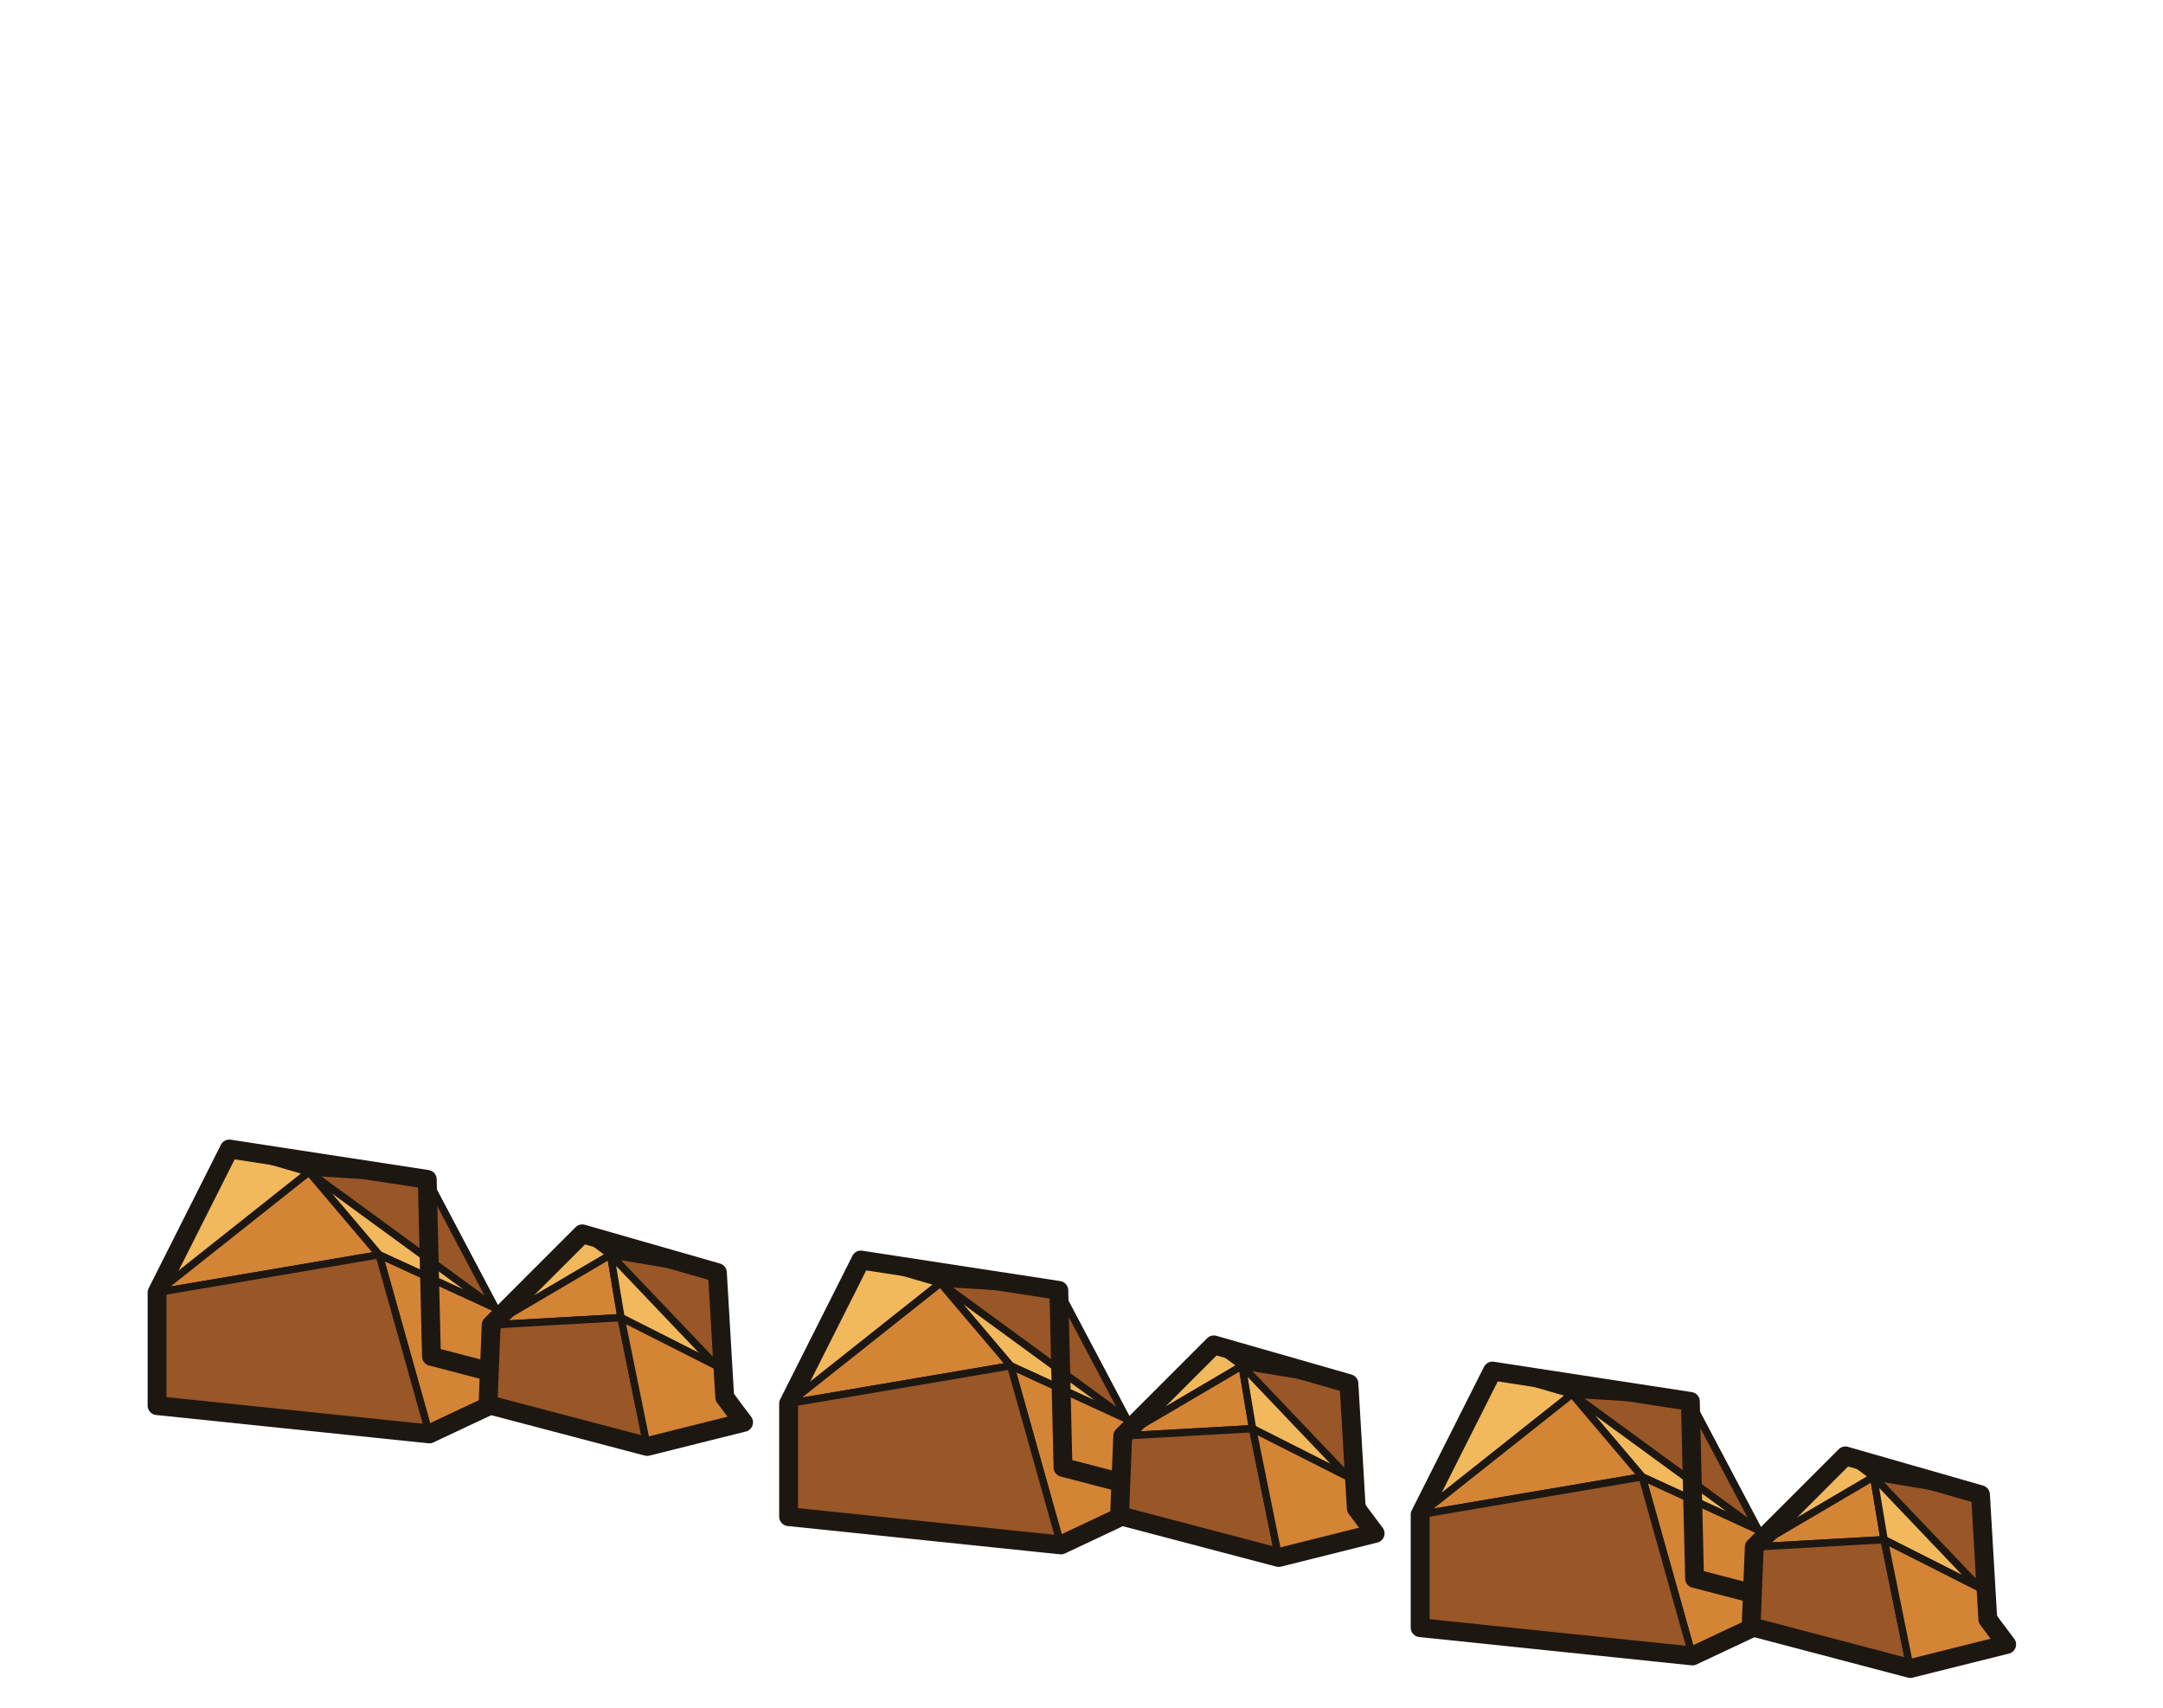
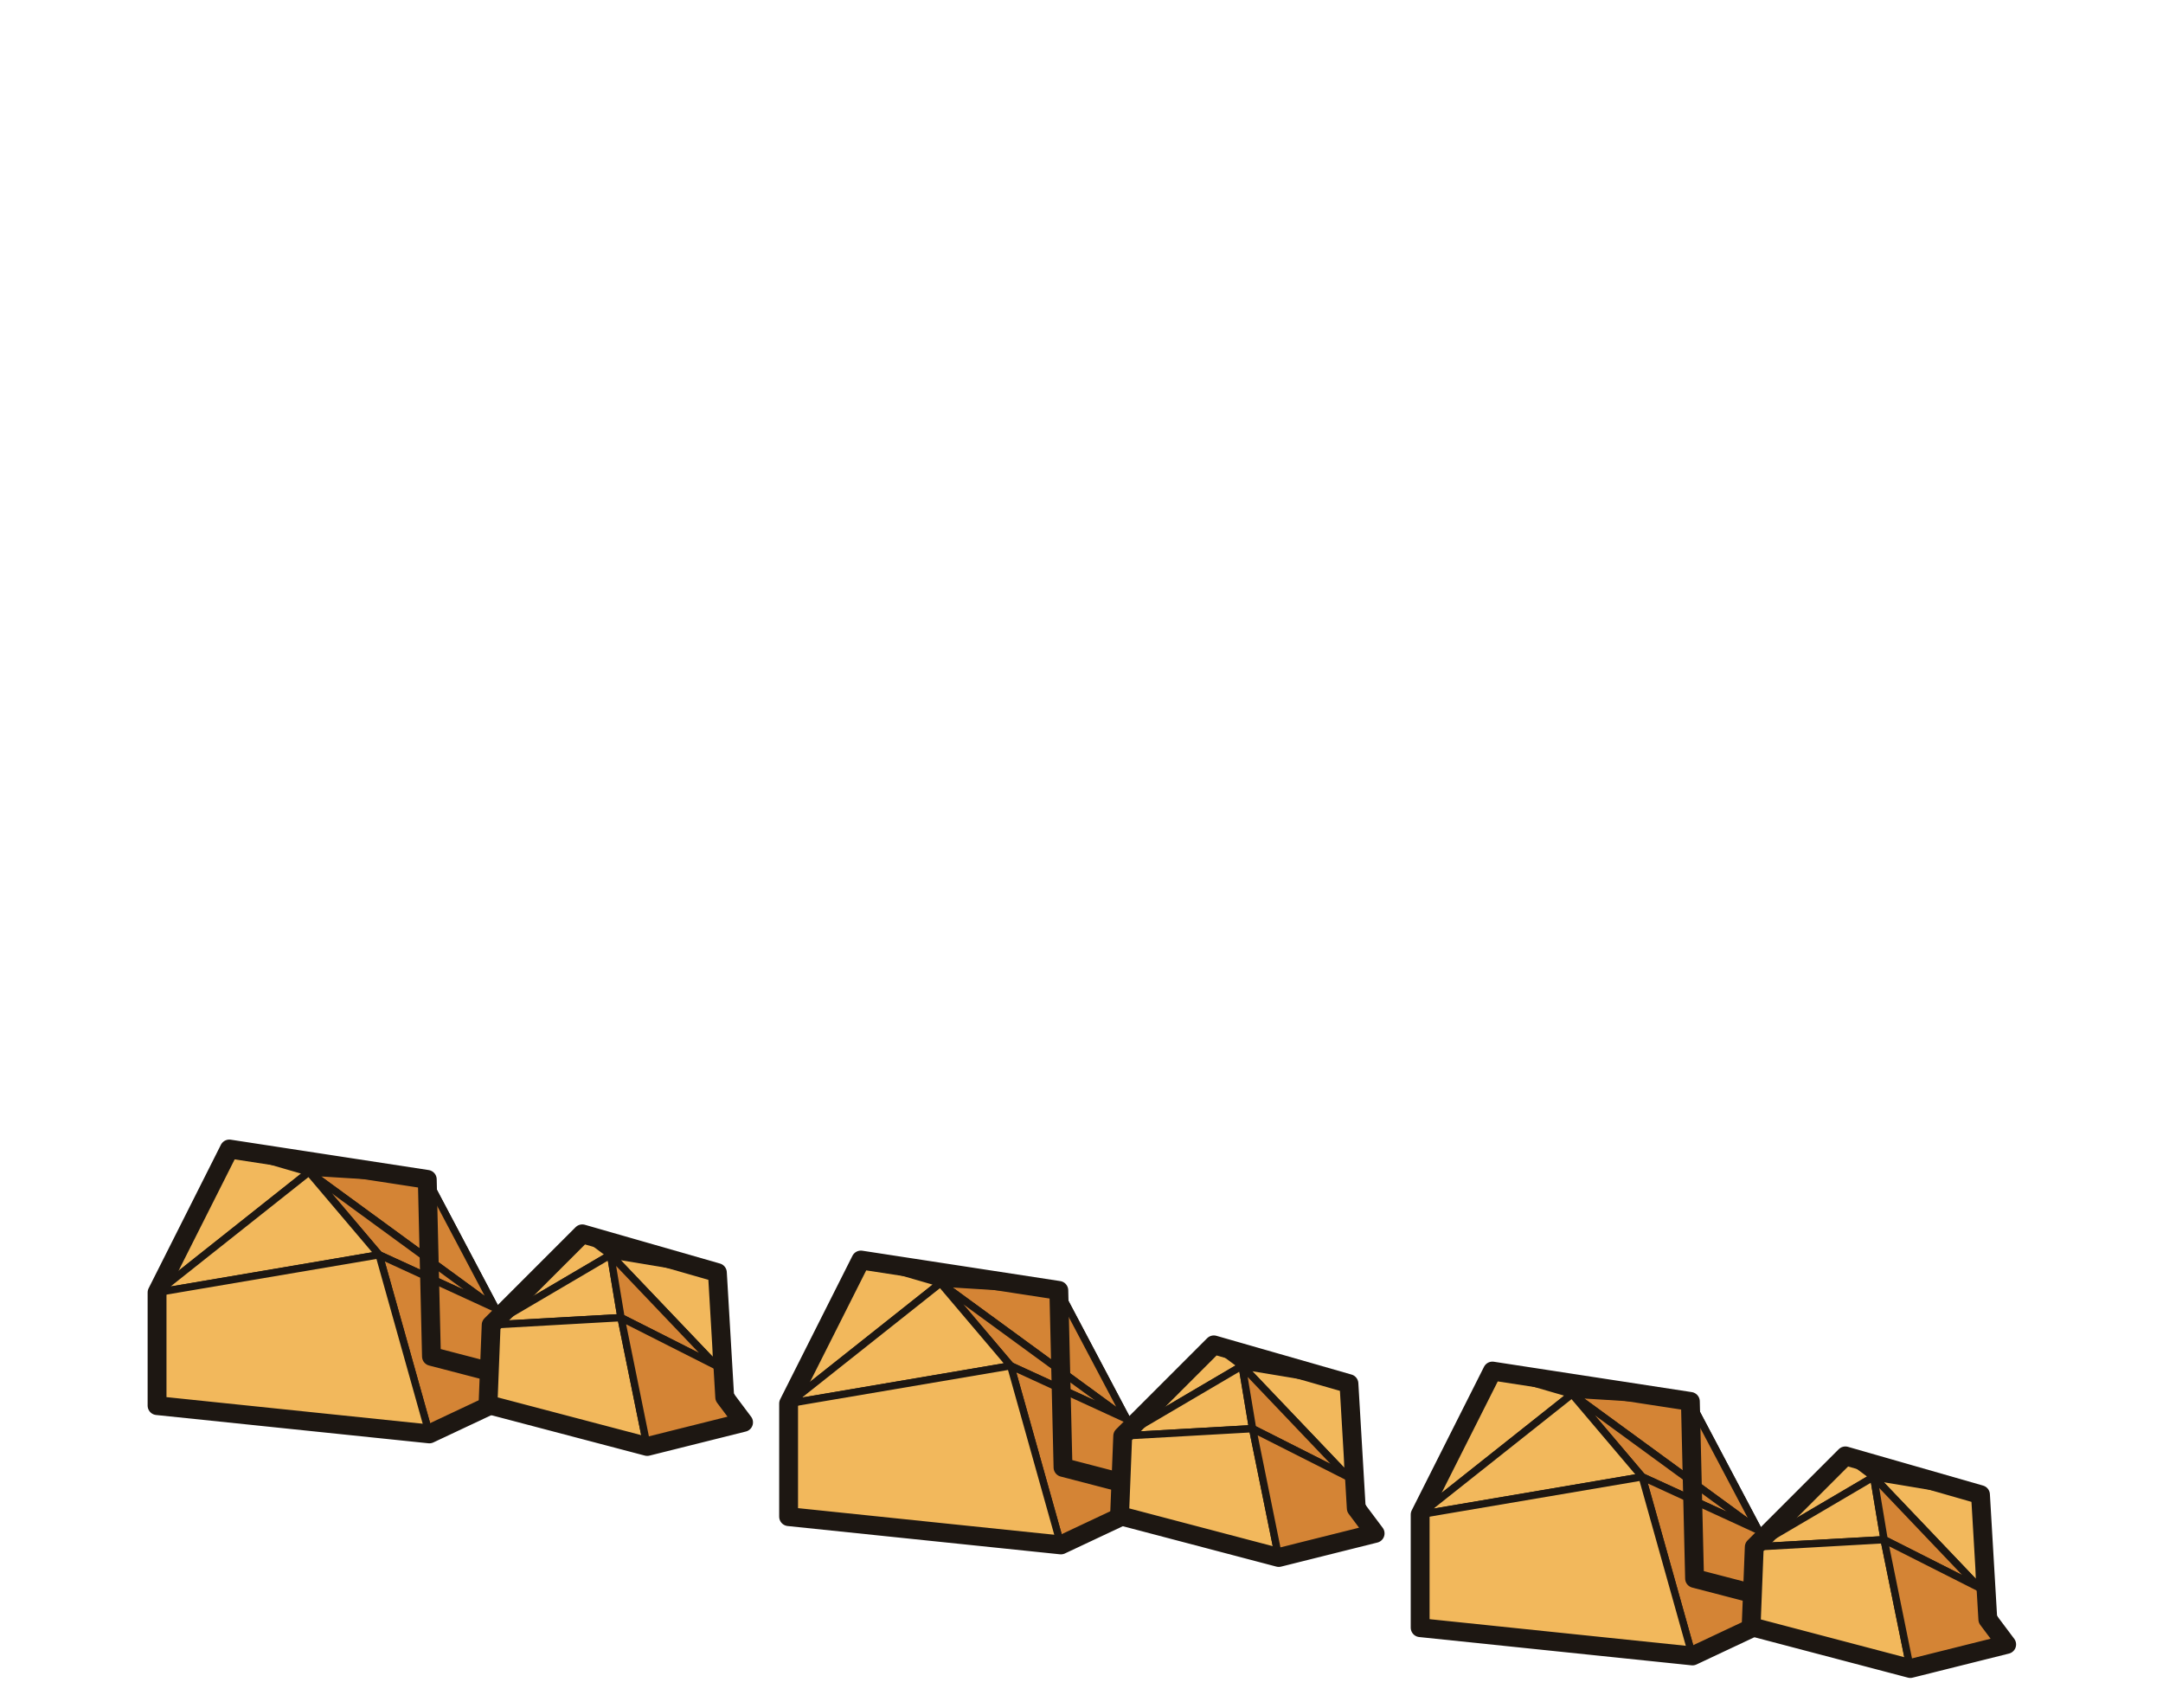
<svg xmlns="http://www.w3.org/2000/svg" width="38" height="30" viewBox="0 0 38 30">
  <defs>
    <g id="unit">
      <g stroke-linejoin="round" stroke-linecap="round">
-         <path d="M29.8,37.3L36.3,49.6L40.2,56.8L30.2,54.2Z" fill="#f2b85c" stroke="#1d1712" stroke-width=".7" />
-         <path d="M18.5,36.6L29.8,37.3L10.9,34.4Z" fill="#d48435" stroke="#1d1712" stroke-width=".7" />
-         <path d="M18.5,36.6L36.3,49.6L29.8,37.3Z" fill="#995626" stroke="#1d1712" stroke-width=".7" />
+         <path d="M29.8,37.3L36.3,49.6L40.2,56.8L30.2,54.2Z" fill="#995626" stroke="#1d1712" stroke-width=".7" />
+         <path d="M18.5,36.6L29.8,37.3L10.9,34.4Z" fill="#f2b85c" stroke="#1d1712" stroke-width=".7" />
+         <path d="M18.5,36.6L36.3,49.6L29.8,37.3Z" fill="#d48435" stroke="#1d1712" stroke-width=".7" />
        <path d="M18.5,36.6L10.9,34.4L4.0,48.1Z" fill="#f2b85c" stroke="#1d1712" stroke-width=".7" />
-         <path d="M18.5,36.6L25.2,44.5L36.3,49.6Z" fill="#f2b85c" stroke="#1d1712" stroke-width=".7" />
+         <path d="M18.5,36.6L25.2,44.5L36.3,49.6Z" fill="#d48435" stroke="#1d1712" stroke-width=".7" />
        <path d="M36.3,49.6L25.2,44.5L30.0,61.6L40.2,56.8Z" fill="#d48435" stroke="#1d1712" stroke-width=".7" />
-         <path d="M18.5,36.6L4.0,48.1L25.2,44.5Z" fill="#d48435" stroke="#1d1712" stroke-width=".7" />
-         <path d="M25.2,44.5L4.0,48.1L4.0,58.9L30.0,61.6Z" fill="#995626" stroke="#1d1712" stroke-width=".7" />
+         <path d="M18.5,36.6L4.0,48.1L25.2,44.5Z" fill="#f2b85c" stroke="#1d1712" stroke-width=".7" />
+         <path d="M25.2,44.5L4.0,48.1L4.0,58.9L30.0,61.6Z" fill="#f2b85c" stroke="#1d1712" stroke-width=".7" />
        <path d="M10.9,34.4L4.0,48.1M29.8,37.3L10.9,34.4M40.2,56.8L30.2,54.2M30.2,54.2L29.8,37.3M30.0,61.6L40.2,56.8M4.0,48.1L4.0,58.9M4.0,58.9L30.0,61.6" fill="none" stroke="#1d1712" stroke-width="1.8" />
-         <path d="M47.3,44.5L57.5,46.2L44.6,42.5Z" fill="#d48435" stroke="#1d1712" stroke-width=".7" />
+         <path d="M47.3,44.5L57.5,46.2L44.6,42.5Z" fill="#f2b85c" stroke="#1d1712" stroke-width=".7" />
        <path d="M47.3,44.5L44.6,42.5L35.9,51.2Z" fill="#f2b85c" stroke="#1d1712" stroke-width=".7" />
-         <path d="M57.5,46.2L57.4,55.1L60.0,60.5L58.2,58.1Z" fill="#f2b85c" stroke="#1d1712" stroke-width=".7" />
-         <path d="M47.3,44.5L57.4,55.1L57.5,46.2Z" fill="#995626" stroke="#1d1712" stroke-width=".7" />
-         <path d="M47.3,44.5L35.9,51.2L48.3,50.5Z" fill="#d48435" stroke="#1d1712" stroke-width=".7" />
-         <path d="M48.3,50.5L35.9,51.2L35.6,58.8L50.8,62.8Z" fill="#995626" stroke="#1d1712" stroke-width=".7" />
-         <path d="M47.3,44.5L48.3,50.5L57.4,55.1Z" fill="#f2b85c" stroke="#1d1712" stroke-width=".7" />
+         <path d="M57.5,46.2L57.4,55.1L60.0,60.5L58.2,58.1Z" fill="#995626" stroke="#1d1712" stroke-width=".7" />
+         <path d="M47.3,44.5L57.4,55.1L57.5,46.2Z" fill="#f2b85c" stroke="#1d1712" stroke-width=".7" />
+         <path d="M47.3,44.5L35.9,51.2L48.3,50.5Z" fill="#f2b85c" stroke="#1d1712" stroke-width=".7" />
+         <path d="M48.3,50.5L35.9,51.2L35.6,58.8L50.8,62.8Z" fill="#f2b85c" stroke="#1d1712" stroke-width=".7" />
+         <path d="M47.3,44.5L48.3,50.5L57.4,55.1Z" fill="#d48435" stroke="#1d1712" stroke-width=".7" />
        <path d="M57.4,55.1L48.3,50.5L50.8,62.8L60.0,60.5Z" fill="#d48435" stroke="#1d1712" stroke-width=".7" />
        <path d="M44.6,42.5L35.9,51.2M57.5,46.2L44.6,42.5M60.0,60.5L58.2,58.1M58.2,58.1L57.5,46.2M50.8,62.8L60.0,60.5M35.9,51.2L35.6,58.8M35.6,58.8L50.8,62.8" fill="none" stroke="#1d1712" stroke-width="1.8" />
      </g>
    </g>
  </defs>
  <g transform="translate(8.5 18.4) scale(0.184)">
    <use href="#unit" x="-35.2" y="-24.7" />
    <use href="#unit" x="25.1" y="-14.1" />
    <use href="#unit" x="85.4" y="-3.5" />
  </g>
</svg>
